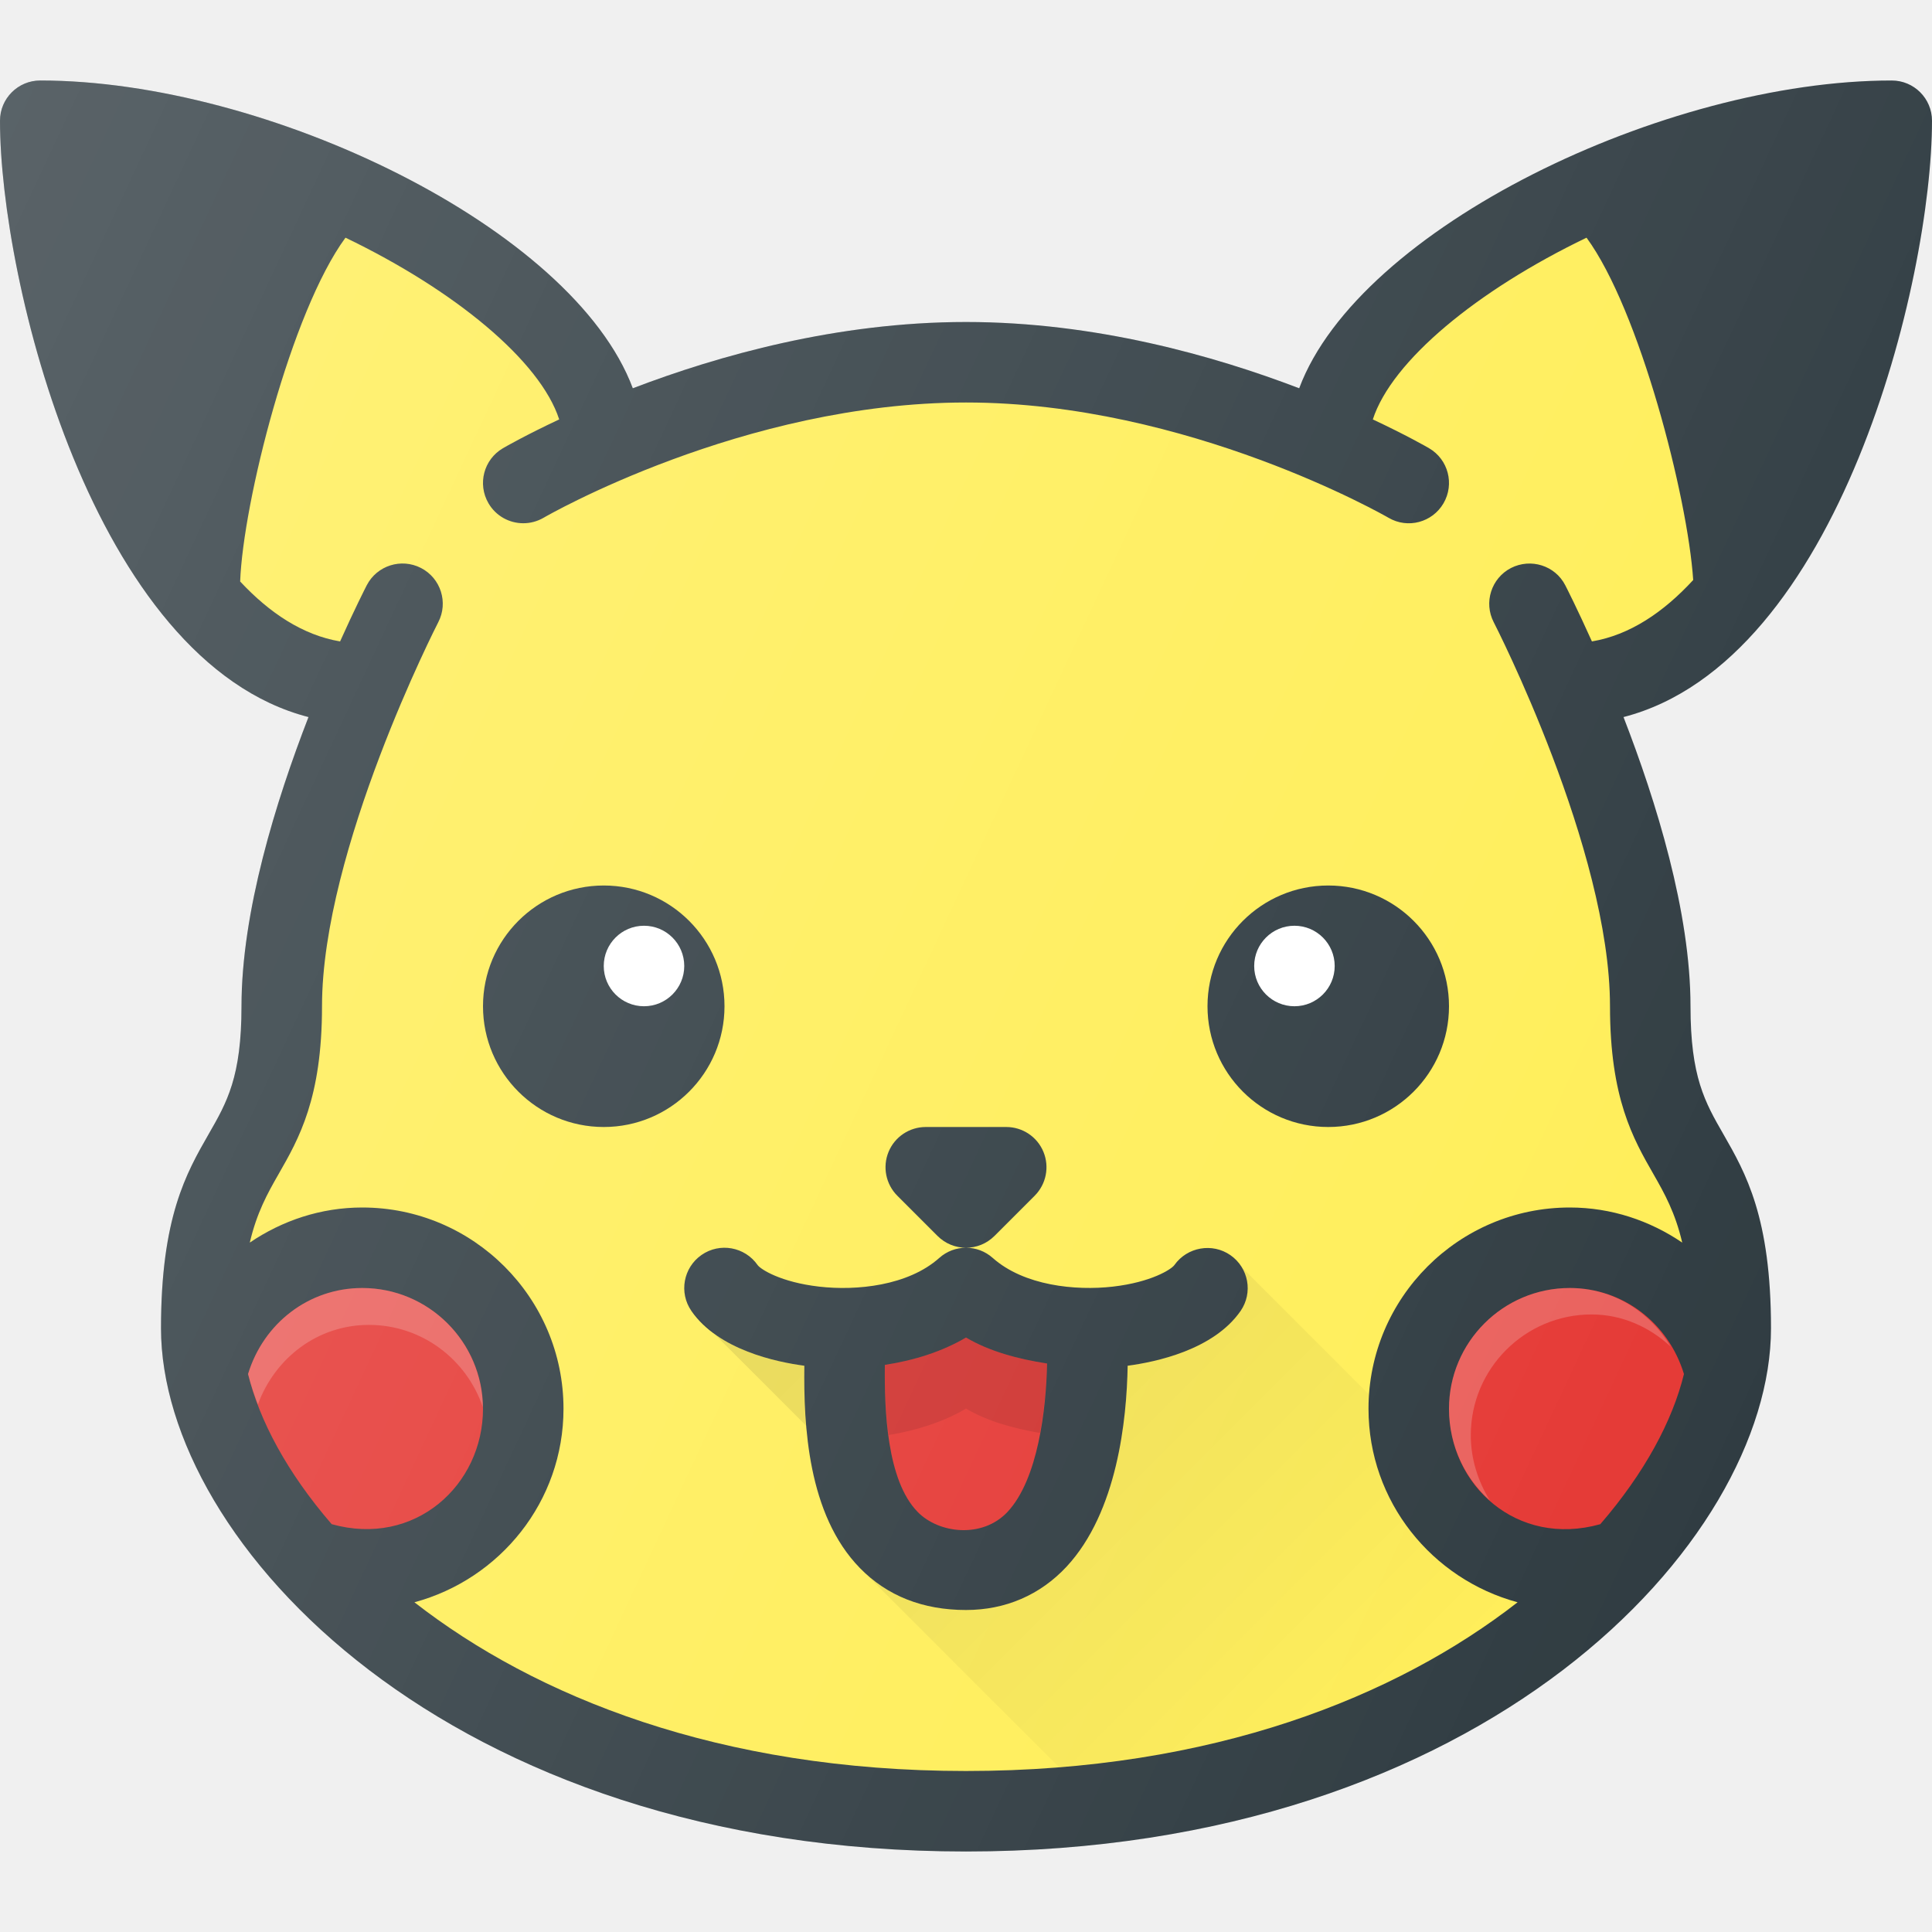
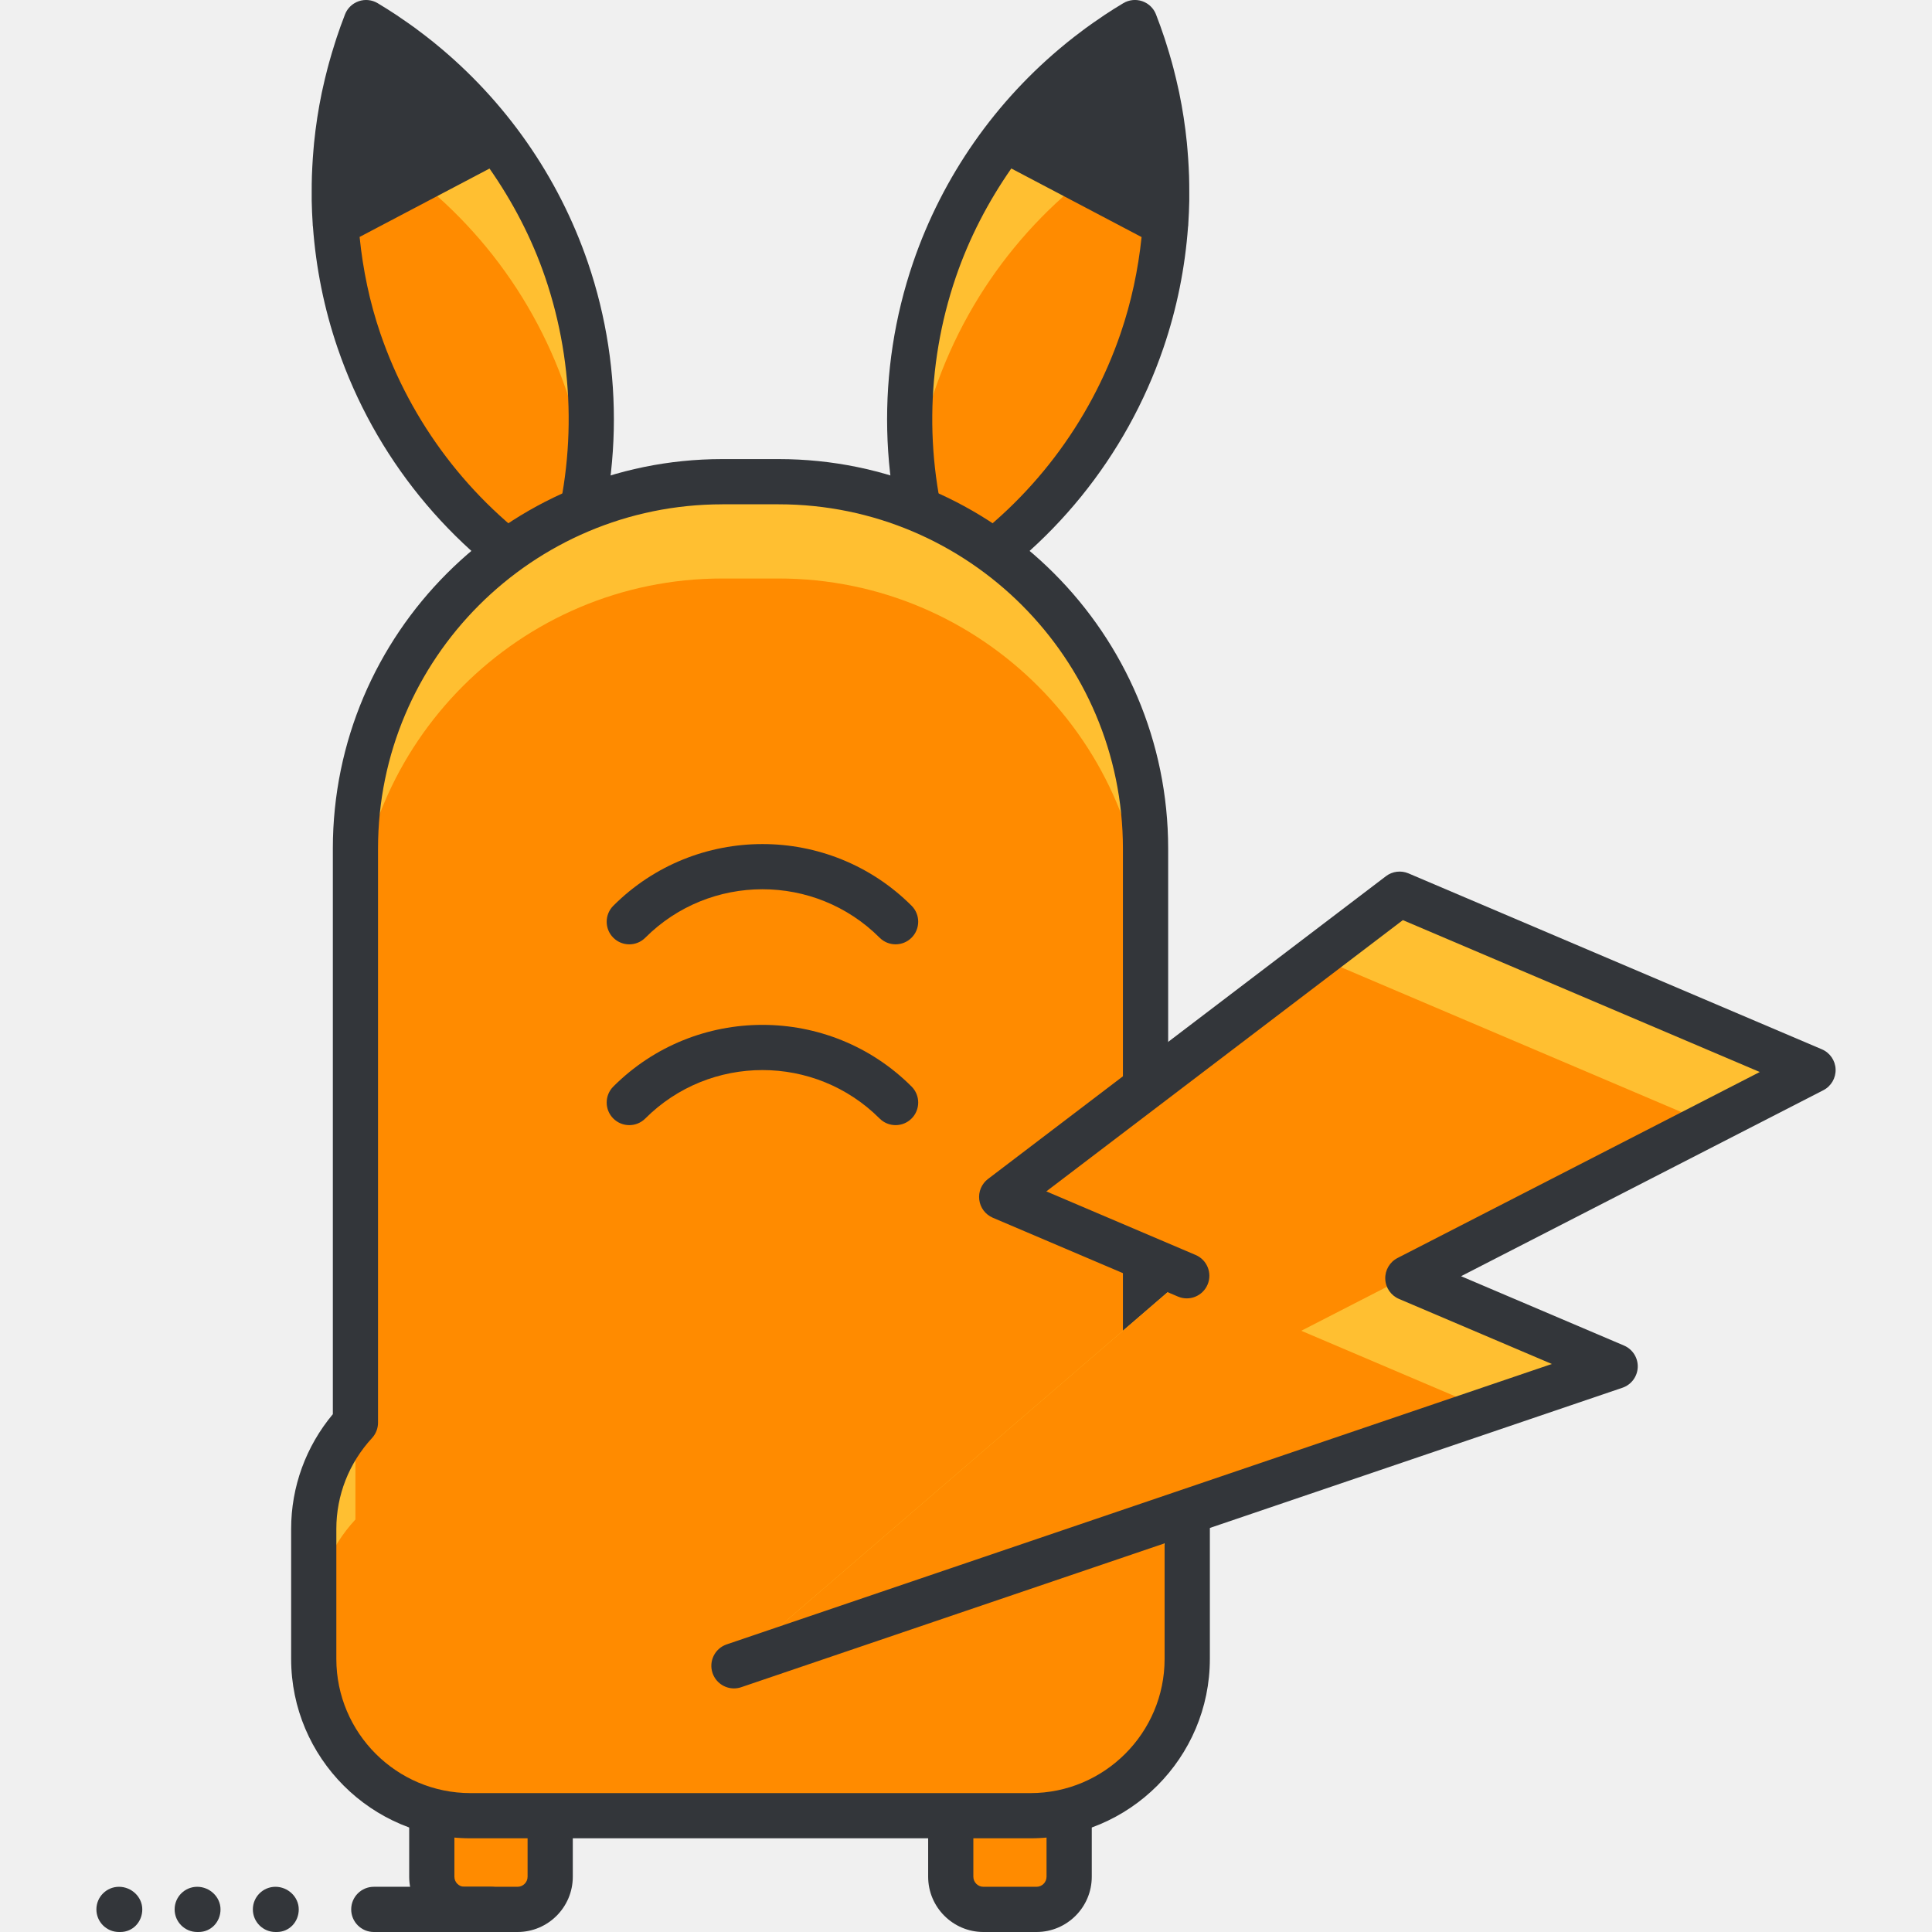
- <svg xmlns="http://www.w3.org/2000/svg" version="1.1" id="Capa_1" x="0px" y="0px" viewBox="0 0 512 512" style="enable-background:new 0 0 512 512;" xml:space="preserve">
-   <path style="fill:#303C42;" d="M448,266.667c0-24.962-9.085-54.28-17.755-76.638C487.435,175.296,512,74.178,512,32  c0-5.896-4.771-10.667-10.667-10.667c-60.137,0-141.182,39.081-157.033,81.564C321.71,94.258,290.186,85.333,256,85.333  s-65.71,8.924-88.301,17.564c-15.85-42.483-96.896-81.564-157.033-81.564C4.771,21.333,0,26.104,0,32  c0,42.178,24.565,143.296,81.755,158.029C73.085,212.387,64,241.704,64,266.667c0,18.719-3.833,25.417-8.708,33.896  C49.375,310.885,42.667,322.604,42.667,352c0,56.677,75.979,138.667,213.333,138.667S469.333,408.677,469.333,352  c0-29.396-6.708-41.115-12.625-51.438C451.833,292.083,448,285.385,448,266.667z" />
-   <path style="fill:#FFEE58;" d="M400.438,150.521c5.25-2.667,11.688-0.656,14.375,4.583c0.382,0.741,3.228,6.339,7.064,14.882  c10.01-1.695,18.934-7.691,26.839-16.277c-1.47-22.102-14.262-71.655-28.268-90.72c-29.005,13.956-51.608,32.642-56.635,48.164  c8.816,4.134,14.23,7.237,14.918,7.639c5.083,2.979,6.771,9.5,3.813,14.583c-2.958,5.083-9.479,6.833-14.583,3.833  c-0.521-0.302-53.083-30.542-111.958-30.542c-59.083,0-111.417,30.229-111.938,30.542c-1.708,0.99-3.563,1.458-5.396,1.458  c-3.646,0-7.229-1.885-9.208-5.281c-2.979-5.083-1.271-11.615,3.813-14.594c0.688-0.402,6.102-3.505,14.918-7.639  c-5.027-15.522-27.63-34.208-56.635-48.164c-14.428,19.639-27.146,70.22-27.911,91.115c7.818,8.374,16.622,14.214,26.482,15.883  c3.836-8.543,6.682-14.141,7.064-14.882c2.708-5.24,9.146-7.271,14.375-4.583c5.229,2.698,7.292,9.135,4.583,14.365  c-0.313,0.604-30.813,60.271-30.813,101.781c0,24.396-6.125,35.073-11.521,44.5c-2.939,5.132-5.757,10.185-7.62,18.133  C74.767,323.478,84.99,320,96,320c29.417,0,53.333,23.927,53.333,53.333c0,24.596-16.822,45.154-39.51,51.288  c32.003,24.927,80.672,44.712,146.177,44.712s114.174-19.785,146.177-44.712c-22.689-6.134-39.51-26.691-39.51-51.288  C362.667,343.927,386.583,320,416,320c11.01,0,21.233,3.477,29.807,9.299c-1.863-7.947-4.681-13.001-7.62-18.133  c-5.396-9.427-11.521-20.104-11.521-44.5c0-41.594-30.5-101.177-30.813-101.771C393.146,159.656,395.208,153.219,400.438,150.521z" />
-   <circle style="fill:#303C42;" cx="160" cy="266.667" r="32" />
-   <circle style="fill:#FFFFFF;" cx="170.667" cy="256" r="10.667" />
-   <circle style="fill:#303C42;" cx="352" cy="266.667" r="32" />
-   <circle style="fill:#FFFFFF;" cx="343.04" cy="256" r="10.667" />
-   <path style="fill:#303C42;" d="M311.229,335.25c-0.792,1.125-6.125,4.552-16.313,5.719c-9.917,1.135-23.563-0.25-31.833-7.604  c-2.017-1.798-4.543-2.697-7.069-2.701c2.724-0.003,5.448-1.043,7.527-3.122l10.667-10.667c3.042-3.052,3.958-7.635,2.313-11.625  c-1.646-3.99-5.542-6.583-9.854-6.583h-21.333c-4.313,0-8.208,2.594-9.854,6.583c-1.646,3.99-0.729,8.573,2.313,11.625  l10.667,10.667c2.079,2.079,4.803,3.12,7.527,3.122c-2.526,0.004-5.052,0.902-7.069,2.701c-8.271,7.375-21.938,8.75-31.833,7.604  c-10.188-1.167-15.521-4.594-16.313-5.719c-3.375-4.833-10.021-6.042-14.854-2.677c-4.833,3.354-6.042,10-2.688,14.844  c7.201,10.372,22.612,13.548,29.927,14.518c-0.18,15.685,0.837,39.401,14.74,53.628c7.208,7.365,16.667,11.104,28.104,11.104  c10.438,0,19.646-3.969,26.646-11.479c13.478-14.495,15.954-39.034,16.195-53.253c7.311-0.97,22.728-4.145,29.93-14.518  c3.333-4.833,2.125-11.417-2.688-14.781C321.313,329.302,314.625,330.448,311.229,335.25z" />
-   <path style="fill:#E53935;" d="M243.167,400.656c-8.165-8.355-8.806-26.975-8.671-38.947c7.906-1.21,15.297-3.587,21.504-7.251  c6.172,3.648,13.642,5.669,21.491,6.887c-0.254,12.069-2.375,30.595-10.47,39.311C260.333,407.792,248.75,406.417,243.167,400.656z" />
-   <path style="opacity:0.1;enable-background:new    ;" d="M256,373.292c5.655,3.342,12.457,5.217,19.585,6.462  c1.201-6.461,1.794-13.068,1.906-18.409c-7.849-1.217-15.319-3.238-21.491-6.887c-6.207,3.664-13.598,6.042-21.504,7.251  c-0.061,5.371,0.142,12.076,1.003,18.595C243.013,379.051,250.066,376.794,256,373.292z" />
-   <path style="fill:#E53935;" d="M424.092,403.928C401.934,410.135,384,393.582,384,373.333c0-17.646,14.354-32,32-32  c14.169,0,26.181,9.363,30.264,22.797C443.253,376.47,435.865,390.328,424.092,403.928z" />
-   <path style="opacity:0.2;fill:#FFFFFF;enable-background:new    ;" d="M389.777,380.345c0-17.646,14.354-32,32-32  c8.145,0,15.353,3.336,20.975,8.517c-5.607-9.337-15.374-15.529-26.753-15.529c-17.646,0-32,14.354-32,32  c0,9.639,4.15,18.353,10.799,24.26C391.698,392.561,389.777,386.691,389.777,380.345z" />
-   <path style="fill:#E53935;" d="M87.901,403.921c-11.768-13.598-19.154-27.453-22.165-39.79  c4.083-13.435,16.095-22.797,30.264-22.797c17.646,0,32,14.354,32,32C128,393.605,109.909,410.086,87.901,403.921z" />
-   <path style="opacity:0.2;fill:#FFFFFF;enable-background:new    ;" d="M97.777,351.111c14.059,0,25.895,9.172,30.18,21.801  c-0.232-17.447-14.456-31.578-31.957-31.578c-14.169,0-26.181,9.362-30.264,22.797c0.638,2.613,1.578,5.324,2.608,8.056  C72.931,359.75,84.268,351.111,97.777,351.111z" />
-   <linearGradient id="SVGID_1_" gradientUnits="userSpaceOnUse" x1="-36.545" y1="631.769" x2="-29.604" y2="624.828" gradientTransform="matrix(21.3333 0 0 -21.3333 996.3334 13791.667)">
-     <stop offset="0" style="stop-color:#000000;stop-opacity:0.1" />
-     <stop offset="1" style="stop-color:#000000;stop-opacity:0" />
-   </linearGradient>
-   <path style="fill:url(#SVGID_1_);" d="M183.229,347.417l30.587,30.587c-0.492-5.75-0.715-11.309-0.66-16.069  C205.841,360.965,190.43,357.789,183.229,347.417z M362.667,373.333c0-1.215,0.277-2.353,0.358-3.547l-33.961-33.961h-0.007  c2.134,3.482,2.182,8.012-0.286,11.591c-7.202,10.374-22.618,13.548-29.93,14.518c-0.241,14.219-2.717,38.758-16.195,53.253  c-7,7.51-16.208,11.479-26.646,11.479c-11.438,0-20.896-3.74-28.104-11.104l52.77,52.77c53.184-4.259,93.669-22.025,121.512-43.711  C379.488,418.487,362.667,397.93,362.667,373.333z" />
-   <linearGradient id="SVGID_2_" gradientUnits="userSpaceOnUse" x1="-47.864" y1="642.606" x2="-23.703" y2="631.336" gradientTransform="matrix(21.3333 0 0 -21.3333 996.3334 13791.667)">
-     <stop offset="0" style="stop-color:#FFFFFF;stop-opacity:0.2" />
-     <stop offset="1" style="stop-color:#FFFFFF;stop-opacity:0" />
-   </linearGradient>
-   <path style="fill:url(#SVGID_2_);" d="M448,266.667c0-24.962-9.085-54.28-17.755-76.638C487.435,175.296,512,74.178,512,32  c0-5.896-4.771-10.667-10.667-10.667c-60.137,0-141.182,39.081-157.033,81.564C321.71,94.258,290.186,85.333,256,85.333  s-65.71,8.924-88.301,17.564c-15.85-42.483-96.896-81.564-157.033-81.564C4.771,21.333,0,26.104,0,32  c0,42.178,24.565,143.296,81.755,158.029C73.085,212.387,64,241.704,64,266.667c0,18.719-3.833,25.417-8.708,33.896  C49.375,310.885,42.667,322.604,42.667,352c0,56.677,75.979,138.667,213.333,138.667S469.333,408.677,469.333,352  c0-29.396-6.708-41.115-12.625-51.438C451.833,292.083,448,285.385,448,266.667z" />
+ <svg xmlns="http://www.w3.org/2000/svg" version="1.1" id="Layer_1" x="0px" y="0px" viewBox="0 0 128.194 128.194" style="enable-background:new 0 0 128.194 128.194;" xml:space="preserve">
+   <g>
+     <g>
+       <path style="fill:#FFBF31;" d="M23.82,22.61c2.445,7.152,7.277,12.813,13.298,16.404c2.562-6.527,2.916-13.957,0.471-21.113    C35.142,10.751,30.309,5.09,24.289,1.5C21.728,8.024,21.373,15.458,23.82,22.61z" />
+     </g>
+     <g>
+       <path style="fill:#FFBF31;" d="M75.773,22.61c-2.446,7.152-7.277,12.813-13.299,16.404c-2.561-6.527-2.916-13.957-0.47-21.113    C64.451,10.751,69.284,5.09,75.303,1.5C77.865,8.024,78.218,15.458,75.773,22.61z" />
+     </g>
+     <g>
+       <path style="fill:#FF8B00;" d="M24.289,9.548c-0.901,2.295-1.522,4.704-1.852,7.172c0.263,1.968,0.714,3.939,1.382,5.891    c2.445,7.152,7.277,12.813,13.298,16.404c0.901-2.297,1.522-4.706,1.852-7.173c-0.263-1.969-0.714-3.941-1.381-5.892    C35.142,18.798,30.309,13.137,24.289,9.548z" />
+     </g>
+     <g>
+       <path style="fill:#FF8B00;" d="M62.004,25.95c-0.667,1.95-1.119,3.923-1.381,5.892c0.329,2.467,0.95,4.876,1.851,7.173    c6.021-3.591,10.853-9.252,13.299-16.404c0.667-1.952,1.119-3.923,1.381-5.893c-0.328-2.467-0.949-4.875-1.85-7.17    C69.284,13.137,64.451,18.798,62.004,25.95z" />
+     </g>
+     <path style="fill:#33363A;" d="M39.007,17.416c-1.956-5.718-5.488-10.744-10.131-14.525c-0.034-0.028-0.067-0.057-0.101-0.084   c-0.327-0.264-0.659-0.52-0.997-0.771c-0.075-0.056-0.149-0.115-0.225-0.17c-0.316-0.231-0.638-0.453-0.962-0.673   c-0.092-0.062-0.181-0.128-0.273-0.189c-0.413-0.273-0.832-0.538-1.259-0.793c-0.379-0.226-0.836-0.273-1.254-0.131   c-0.104,0.036-0.203,0.082-0.296,0.139c-0.277,0.169-0.495,0.425-0.615,0.732c-0.202,0.514-0.386,1.034-0.56,1.556   c-0.045,0.134-0.085,0.269-0.128,0.404c-0.13,0.408-0.253,0.817-0.366,1.229c-0.037,0.133-0.073,0.266-0.108,0.4   c-0.121,0.462-0.232,0.926-0.332,1.391c-0.016,0.073-0.033,0.145-0.049,0.218c-0.229,1.102-0.399,2.213-0.511,3.33   c-0.014,0.143-0.025,0.287-0.038,0.43c-0.034,0.395-0.062,0.79-0.081,1.186c-0.01,0.189-0.019,0.378-0.025,0.568   c-0.012,0.367-0.015,0.734-0.014,1.101c0,0.187-0.004,0.373,0,0.56c0.01,0.51,0.032,1.02,0.066,1.53   c0.003,0.043,0.003,0.086,0.006,0.129c0.001,0.017,0.008,0.033,0.01,0.05c0.199,2.729,0.741,5.44,1.638,8.062   c2.461,7.199,7.415,13.311,13.948,17.207c0.235,0.14,0.501,0.212,0.769,0.212c0.163,0,0.327-0.027,0.485-0.081   c0.417-0.143,0.75-0.461,0.911-0.872C41.292,32.481,41.468,24.617,39.007,17.416z M36.338,36.735   c-5.158-3.537-9.066-8.664-11.1-14.61c-0.714-2.087-1.157-4.236-1.377-6.403l8.62-4.538c1.542,2.209,2.804,4.62,3.688,7.203   C38.201,24.333,38.25,30.781,36.338,36.735z" />
+     <path style="fill:#33363A;" d="M78.912,13.335c0.004-0.201,0-0.402,0-0.603c0-0.352-0.003-0.704-0.014-1.056   c-0.007-0.198-0.016-0.395-0.026-0.593c-0.02-0.388-0.046-0.775-0.08-1.163c-0.013-0.148-0.024-0.297-0.039-0.445   c-0.112-1.116-0.282-2.226-0.51-3.327c-0.015-0.071-0.032-0.142-0.047-0.213c-0.101-0.468-0.212-0.934-0.333-1.398   c-0.035-0.132-0.07-0.263-0.106-0.395c-0.114-0.415-0.238-0.827-0.369-1.238c-0.042-0.132-0.082-0.265-0.126-0.396   c-0.175-0.523-0.359-1.043-0.561-1.558c-0.121-0.307-0.338-0.563-0.615-0.732c-0.092-0.056-0.191-0.103-0.296-0.139   c-0.417-0.142-0.875-0.094-1.254,0.131c-0.427,0.255-0.846,0.52-1.259,0.793c-0.092,0.061-0.181,0.126-0.272,0.188   c-0.325,0.22-0.648,0.443-0.964,0.674c-0.075,0.055-0.147,0.112-0.222,0.168c-0.338,0.252-0.672,0.508-0.999,0.773   c-0.034,0.028-0.067,0.056-0.101,0.084c-4.643,3.78-8.176,8.807-10.131,14.525c-2.461,7.199-2.286,15.063,0.492,22.146   c0.161,0.41,0.494,0.729,0.911,0.872c0.158,0.054,0.322,0.081,0.485,0.081c0.268,0,0.533-0.072,0.769-0.212   c6.532-3.896,11.487-10.006,13.949-17.207c0.896-2.621,1.438-5.33,1.637-8.057c0.002-0.019,0.01-0.036,0.011-0.055   c0.003-0.047,0.003-0.094,0.006-0.14C78.88,14.341,78.902,13.838,78.912,13.335z M63.253,36.735   c-1.911-5.956-1.862-12.403,0.17-18.349c0.884-2.583,2.14-4.997,3.68-7.207l8.644,4.551c-0.226,2.164-0.68,4.311-1.393,6.395   C72.32,28.072,68.412,33.199,63.253,36.735z" />
+     <g>
+       <g>
+         <path style="fill:#FF8B00;" d="M36.507,124.527c0,1.197-0.971,2.167-2.168,2.167h-3.521c-1.197,0-2.167-0.97-2.167-2.167v-4.333     c0-1.197,0.97-2.166,2.167-2.166h3.521c1.197,0,2.168,0.969,2.168,2.166V124.527z" />
+       </g>
+       <g>
+         <path style="fill:#FF8B00;" d="M70.942,124.527c0,1.197-0.97,2.167-2.167,2.167h-3.521c-1.197,0-2.168-0.97-2.168-2.167v-4.333     c0-1.197,0.971-2.166,2.168-2.166h3.521c1.197,0,2.167,0.969,2.167,2.166V124.527z" />
+       </g>
+     </g>
+     <g>
+       <g>
+         <path style="fill:#33363A;" d="M34.339,128.194h-3.521c-2.022,0-3.667-1.645-3.667-3.667v-4.333c0-2.021,1.645-3.666,3.667-3.666     h3.521c2.022,0,3.668,1.645,3.668,3.666v4.333C38.007,126.549,36.362,128.194,34.339,128.194z M30.818,119.528     c-0.368,0-0.667,0.299-0.667,0.666v4.333c0,0.368,0.299,0.667,0.667,0.667h3.521c0.368,0,0.668-0.299,0.668-0.667v-4.333     c0-0.367-0.3-0.666-0.668-0.666H30.818z" />
+       </g>
+       <g>
+         <path style="fill:#33363A;" d="M68.775,128.194h-3.521c-2.022,0-3.668-1.645-3.668-3.667v-4.333c0-2.021,1.646-3.666,3.668-3.666     h3.521c2.022,0,3.667,1.645,3.667,3.666v4.333C72.442,126.549,70.797,128.194,68.775,128.194z M65.253,119.528     c-0.368,0-0.668,0.299-0.668,0.666v4.333c0,0.368,0.3,0.667,0.668,0.667h3.521c0.368,0,0.667-0.299,0.667-0.667v-4.333     c0-0.367-0.299-0.666-0.667-0.666H65.253z" />
+       </g>
+     </g>
+     <g>
+       <path style="fill:#FFBF31;" d="M76.009,94.399V56.305c0-13.422-10.92-24.343-24.341-24.343h-3.745    c-13.421,0-24.34,10.921-24.34,24.343v38.094c-1.712,1.854-2.767,4.324-2.767,7.046v8.628c0,5.748,4.658,10.404,10.404,10.404    h37.15c5.745,0,10.404-4.656,10.404-10.404v-8.628C78.776,98.723,77.721,96.253,76.009,94.399z" />
+     </g>
+     <g>
+       <path style="fill:#FF8B00;" d="M76.009,94.399V62.727c0-13.422-10.92-24.342-24.341-24.342h-3.745    c-13.421,0-24.34,10.92-24.34,24.342v31.672v6.423c-1.712,1.854-2.767,4.325-2.767,7.046v2.205    c0,5.748,4.658,10.404,10.404,10.404h37.15c5.745,0,10.404-4.656,10.404-10.404v-2.205c0-2.721-1.055-5.191-2.767-7.046V94.399z" />
+     </g>
+     <g>
+       <path style="fill:#33363A;" d="M68.372,121.977h-37.15c-6.564,0-11.904-5.34-11.904-11.904v-8.628c0-2.79,0.979-5.469,2.767-7.61    V56.305c0-14.25,11.592-25.843,25.84-25.843h3.745c14.249,0,25.841,11.593,25.841,25.843v37.529    c1.788,2.141,2.767,4.821,2.767,7.61v8.628C80.276,116.637,74.936,121.977,68.372,121.977z M47.923,33.463    c-12.594,0-22.84,10.247-22.84,22.843v38.094c0,0.377-0.143,0.741-0.398,1.018c-1.527,1.654-2.368,3.795-2.368,6.028v8.628    c0,4.91,3.994,8.904,8.904,8.904h37.15c4.91,0,8.904-3.995,8.904-8.904v-8.628c0-2.233-0.841-4.375-2.368-6.028    c-0.256-0.277-0.398-0.64-0.398-1.018V56.305c0-12.596-10.246-22.843-22.841-22.843H47.923z" />
+     </g>
+     <g>
+       <polygon style="fill:#FFBF31;" points="120.298,71.004 92.869,59.331 66.464,79.421 78.745,84.65 48.7,110.53 107.169,90.661     93.414,84.807   " />
+     </g>
+     <g>
+       <polygon style="fill:#FF8B00;" points="86.343,88.301 113.228,74.497 87.387,63.501 66.464,79.421 78.745,84.65 48.7,110.53     98.674,93.55   " />
+     </g>
+     <g>
+       <path style="fill:#33363A;" d="M48.7,112.031c-0.625,0-1.208-0.394-1.42-1.018c-0.267-0.784,0.153-1.636,0.938-1.903    l54.752-18.606l-10.142-4.316c-0.536-0.228-0.892-0.745-0.912-1.326c-0.021-0.582,0.296-1.123,0.813-1.389l24.037-12.342    L93.083,61.053L69.426,79.052l9.907,4.219c0.762,0.324,1.117,1.206,0.792,1.968C79.8,86,78.923,86.356,78.158,86.03l-12.281-5.229    c-0.491-0.209-0.835-0.664-0.9-1.194c-0.066-0.53,0.154-1.056,0.58-1.379l26.404-20.09c0.43-0.328,1.001-0.396,1.495-0.187    l27.43,11.673c0.536,0.228,0.892,0.745,0.912,1.326c0.021,0.582-0.296,1.123-0.813,1.389L96.946,84.68l10.811,4.601    c0.572,0.244,0.936,0.815,0.912,1.437s-0.428,1.164-1.017,1.364l-58.47,19.869C49.022,112.005,48.86,112.031,48.7,112.031z" />
+     </g>
+     <g>
+       <path style="fill:#33363A;" d="M41.756,62.66c-0.384,0-0.768-0.146-1.061-0.439c-0.586-0.585-0.586-1.535,0-2.121    c5.456-5.458,14.333-5.458,19.791-0.002c0.586,0.585,0.586,1.535,0,2.121s-1.535,0.586-2.121,0    c-4.286-4.287-11.264-4.285-15.549,0.002C42.524,62.513,42.14,62.66,41.756,62.66z" />
+     </g>
+     <g>
+       <path style="fill:#33363A;" d="M59.426,74.656c-0.384,0-0.768-0.146-1.061-0.439c-4.287-4.286-11.262-4.286-15.549,0    c-0.586,0.586-1.535,0.586-2.121,0c-0.586-0.585-0.586-1.536,0-2.121c5.457-5.457,14.334-5.457,19.791,0    c0.586,0.585,0.586,1.536,0,2.121C60.194,74.51,59.81,74.656,59.426,74.656z" />
+     </g>
+     <g>
+       <g>
+         <path style="fill:#33363A;" d="M32.579,128.194h-7.776c-0.828,0-1.5-0.671-1.5-1.5s0.672-1.5,1.5-1.5h7.776     c0.828,0,1.5,0.671,1.5,1.5S33.407,128.194,32.579,128.194z" />
+       </g>
+       <g>
+         <path style="fill:#33363A;" d="M18.368,128.194h-0.09c-0.828,0-1.5-0.671-1.5-1.5s0.672-1.5,1.5-1.5s1.545,0.671,1.545,1.5     S19.196,128.194,18.368,128.194z" />
+       </g>
+       <g>
+         <path style="fill:#33363A;" d="M13.177,128.194h-0.09c-0.828,0-1.5-0.671-1.5-1.5s0.672-1.5,1.5-1.5s1.545,0.671,1.545,1.5     S14.005,128.194,13.177,128.194z" />
+       </g>
+       <g>
+         <path style="fill:#33363A;" d="M7.986,128.194h-0.09c-0.828,0-1.5-0.671-1.5-1.5s0.672-1.5,1.5-1.5s1.545,0.671,1.545,1.5     S8.814,128.194,7.986,128.194z" />
+       </g>
+     </g>
+   </g>
  <g>
</g>
  <g>
</g>
  <g>
</g>
  <g>
</g>
  <g>
</g>
  <g>
</g>
  <g>
</g>
  <g>
</g>
  <g>
</g>
  <g>
</g>
  <g>
</g>
  <g>
</g>
  <g>
</g>
  <g>
</g>
  <g>
</g>
</svg>
